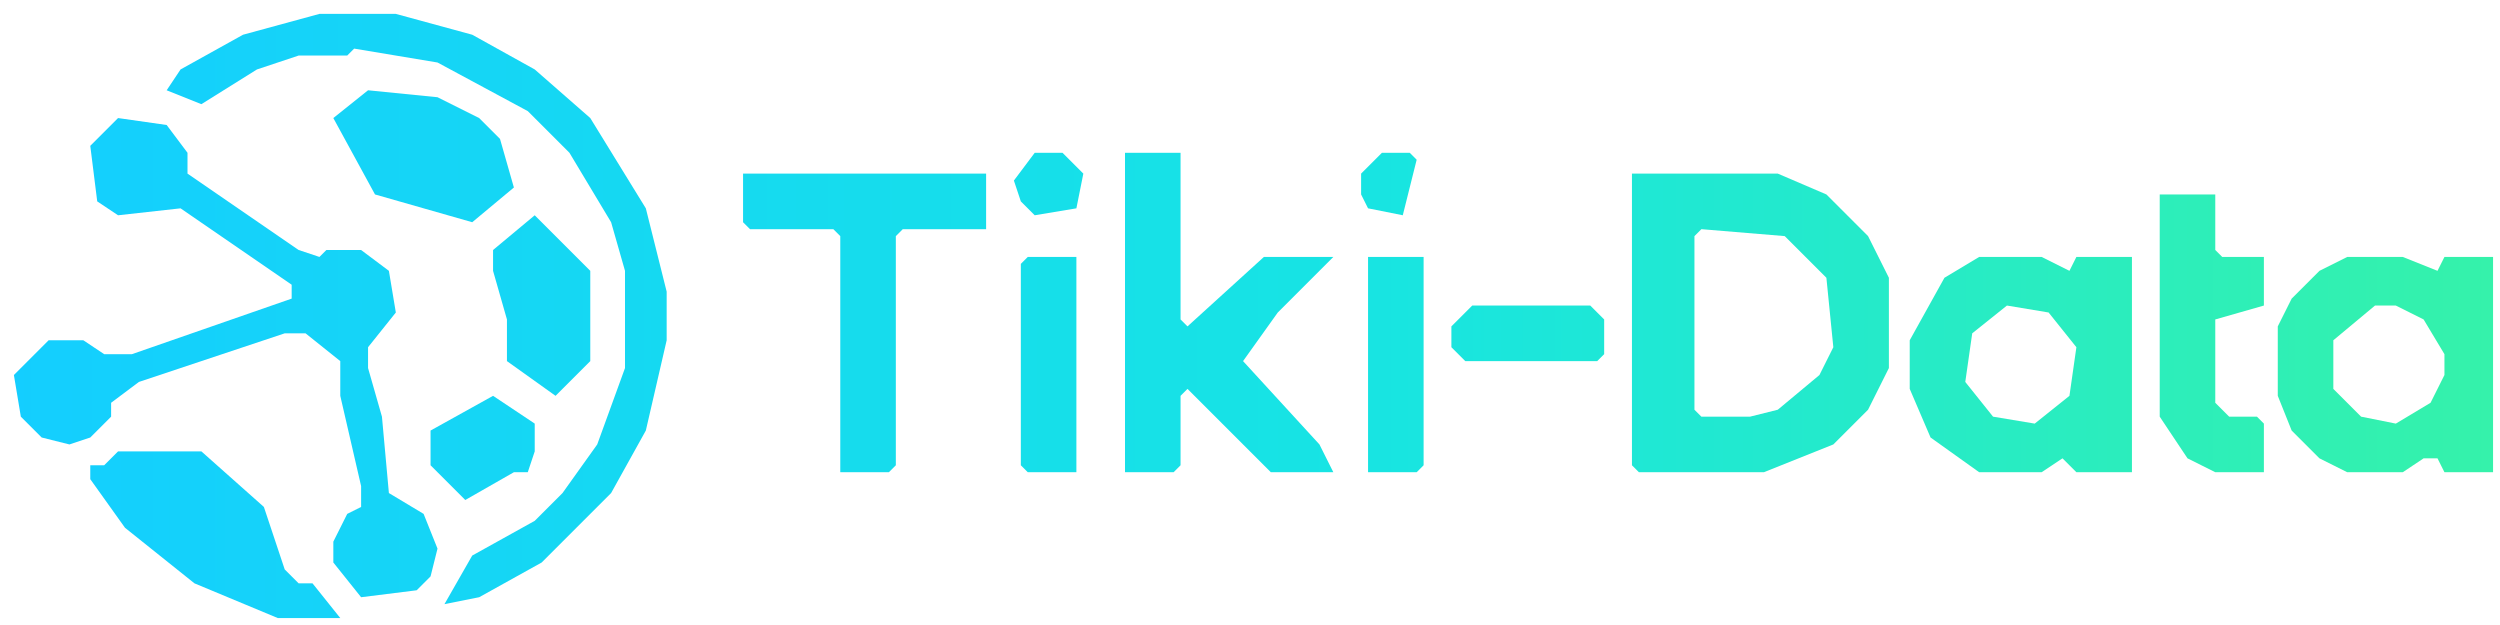
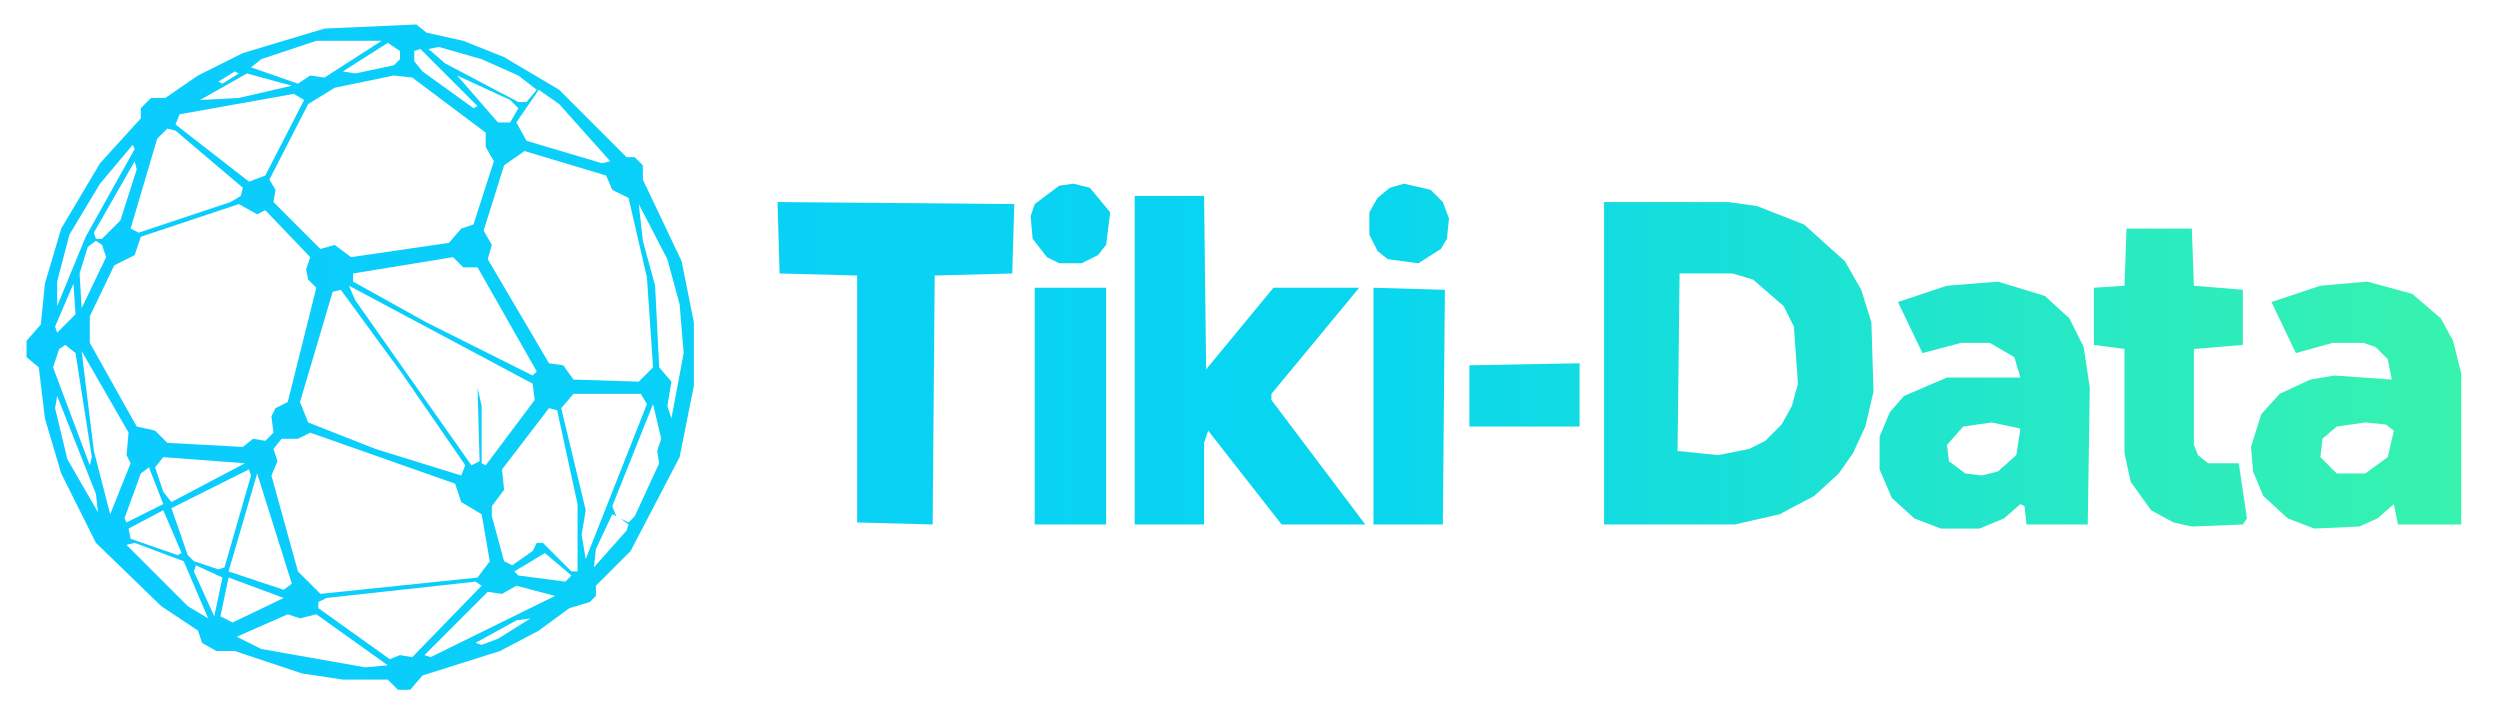
- <svg xmlns="http://www.w3.org/2000/svg" viewBox="0 0 360 90" aria-label="Tiki-Data">
+ <svg xmlns="http://www.w3.org/2000/svg" viewBox="0 0 1225 355" role="img" aria-label="Tiki-Data">
  <defs>
-     <linearGradient id="tiki-br" gradientUnits="userSpaceOnUse" x1="0" y1="0" x2="360" y2="0">
-       <stop stop-color="#14ceff" />
-       <stop offset=".54" stop-color="#17e4e3" />
-       <stop offset="1" stop-color="#35f2aa" />
+     <linearGradient id="td" x1="0" x2="1" y1="0" y2="0">
+       <stop stop-color="#0acbff" />
+       <stop offset=".55" stop-color="#08d6ef" />
+       <stop offset="1" stop-color="#37f3ae" />
    </linearGradient>
  </defs>
-   <path fill="url(#tiki-br)" fill-rule="evenodd" d="M71,57 L62,62 L62,67 L67,72 L74,68 L76,68 L77,65 L77,61Z M197,37 L197,68 L204,68 L205,67 L205,37Z M148,37 L147,38 L147,67 L148,68 L155,68 L155,37Z M77,31 L71,36 L71,39 L73,46 L73,52 L80,57 L85,52 L85,39Z M107,25 L107,32 L108,33 L120,33 L121,34 L121,68 L128,68 L129,67 L129,34 L130,33 L142,33 L142,25Z M199,22 L196,25 L196,28 L197,30 L202,31 L204,23 L203,22Z M162,22 L162,68 L169,68 L170,67 L170,57 L171,56 L183,68 L192,68 L190,64 L179,52 L184,45 L192,37 L182,37 L171,47 L170,46 L170,22Z M149,22 L146,26 L147,29 L149,31 L155,30 L156,25 L153,22Z M48,17 L54,28 L68,32 L74,27 L72,20 L69,17 L63,14 L53,13Z" />
-   <path fill="url(#tiki-br)" fill-rule="evenodd" d="M13,67 L13,69 L18,76 L28,84 L40,89 L49,89 L45,84 L43,84 L41,82 L38,73 L29,65 L17,65 L15,67Z M209,47 L209,50 L211,52 L230,52 L231,51 L231,46 L229,44 L212,44Z M334,39 L330,43 L328,47 L328,57 L330,62 L334,66 L338,68 L346,68 L349,66 L351,66 L352,68 L359,68 L359,37 L352,37 L351,39 L346,37 L338,37Z M342,44 L345,44 L349,46 L352,51 L352,54 L350,58 L345,61 L340,60 L336,56 L336,49Z M280,40 L275,49 L275,56 L278,63 L285,68 L294,68 L297,66 L299,68 L307,68 L307,37 L299,37 L298,39 L294,37 L285,37Z M289,44 L295,45 L299,50 L298,57 L293,61 L287,60 L283,55 L284,48Z M311,28 L311,60 L315,66 L319,68 L326,68 L326,61 L325,60 L321,60 L319,58 L319,46 L326,44 L326,37 L320,37 L319,36 L319,28Z M235,25 L235,67 L236,68 L254,68 L264,64 L269,59 L272,53 L272,40 L269,34 L263,28 L256,25Z M245,33 L257,34 L263,40 L264,50 L262,54 L256,59 L252,60 L245,60 L244,59 L244,34Z M17,17 L13,21 L14,29 L17,31 L26,30 L42,41 L42,43 L19,51 L15,51 L12,49 L7,49 L2,54 L3,60 L6,63 L10,64 L13,63 L16,60 L16,58 L20,55 L41,48 L44,48 L49,52 L49,57 L52,70 L52,73 L50,74 L48,78 L48,81 L52,86 L60,85 L62,83 L63,79 L61,74 L56,71 L55,60 L53,53 L53,50 L57,45 L56,39 L52,36 L47,36 L46,37 L43,36 L27,25 L27,22 L24,18Z M35,5 L26,10 L24,13 L29,15 L37,10 L43,8 L50,8 L51,7 L63,9 L76,16 L82,22 L88,32 L90,39 L90,53 L86,64 L81,71 L77,75 L68,80 L64,87 L69,86 L78,81 L88,71 L93,62 L96,49 L96,42 L93,30 L85,17 L77,10 L68,5 L57,2 L46,2Z" />
+   <path fill="url(#td)" fill-rule="evenodd" d="M260,303 244,313 236,316 233,315 253,304ZM116,312 141,301 147,303 155,301 190,326 179,327 128,318ZM272,292 211,322 208,321 239,290 246,291 253,287ZM236,287 202,322 196,321 191,323 156,298 156,295 160,293 233,285ZM108,302 112,283 139,293 114,305ZM96,277 109,283 105,302 95,280ZM252,280 267,271 280,282 277,285 254,282ZM62,267 66,266 90,275 102,303 92,297ZM63,259 80,250 89,271 87,272 64,264ZM126,232 143,286 139,289 112,280ZM122,230 123,233 110,278 107,279 95,275 92,272 84,249ZM73,229 80,247 62,256 61,254 69,232ZM76,229 80,224 120,227 84,246 80,241ZM134,220 138,215 146,215 152,212 223,237 226,246 236,252 240,275 234,283 157,291 146,280 133,233 136,226ZM1173,211 1170,224 1159,232 1145,232 1137,224 1138,215 1145,209 1159,207 1169,208ZM990,210 988,223 979,231 971,233 963,232 955,226 954,218 962,209 976,207ZM269,200 273,201 283,247 283,280 280,280 266,266 263,266 261,270 251,277 247,275 241,253 241,248 247,240 246,230ZM320,198 324,215 322,221 323,227 311,253 308,256 304,254 308,257 307,260 291,278 292,269 300,252 302,253 300,248ZM28,194 47,242 48,251 33,225 27,200ZM314,193 317,198 287,274 285,262 287,250 275,200 281,193ZM720,179 720,209 774,209 774,178ZM40,172 63,212 62,223 64,227 54,252 46,221ZM32,169 37,173 45,224 44,228 26,180 29,171ZM163,143 167,142 197,183 228,228 226,233 184,220 151,207 147,197ZM673,141 673,257 707,257 708,142ZM507,141 507,257 542,257 542,141ZM171,140 261,188 262,196 238,228 236,227 236,199 234,190 235,226 231,228 174,147ZM36,139 37,154 28,163 27,160ZM1113,148 1125,173 1143,168 1158,168 1164,170 1170,176 1172,186 1144,184 1132,186 1117,193 1108,203 1103,219 1104,231 1109,243 1121,254 1134,259 1156,258 1165,254 1173,247 1175,257 1206,257 1206,183 1202,167 1196,156 1182,144 1160,138 1137,140ZM930,148 942,173 961,168 975,168 987,175 990,185 954,185 933,194 926,202 921,214 921,230 927,244 938,254 951,259 970,259 982,254 990,247 992,248 993,257 1023,257 1024,190 1021,170 1014,156 1002,145 979,138 954,140ZM823,134 849,134 859,137 874,150 879,160 881,188 878,199 873,208 865,216 857,220 842,223 822,221ZM173,134 222,126 227,131 234,131 263,182 261,184 209,158 173,138ZM47,118 50,120 52,126 40,151 39,134 43,121ZM1042,112 1041,140 1026,141 1026,169 1041,171 1041,222 1044,236 1054,250 1065,256 1074,258 1099,257 1101,254 1097,227 1082,227 1077,223 1075,218 1075,171 1099,169 1099,142 1075,140 1074,112ZM313,100 327,127 333,149 335,173 329,205 327,199 329,187 323,180 321,140 315,118ZM130,103 152,126 150,132 151,137 155,141 141,197 135,200 133,204 134,212 130,216 124,215 119,219 82,217 76,211 67,209 44,168 44,155 56,130 66,125 69,116 117,100 126,105ZM786,99 786,257 850,257 872,252 889,243 901,232 908,222 914,209 918,192 917,158 912,142 904,128 884,110 861,101 847,99ZM381,99 382,134 420,135 420,256 457,257 458,135 496,134 497,100ZM556,96 556,257 590,257 590,217 592,211 628,257 669,257 623,196 623,193 666,141 624,141 591,181 590,96ZM688,90 681,92 675,97 671,104 671,115 675,123 680,127 695,129 706,122 709,117 710,107 707,99 701,93ZM519,91 507,100 505,106 506,117 513,126 519,129 530,129 538,125 542,120 544,104 534,92 526,90ZM66,79 67,83 59,108 50,117 47,117 46,114ZM257,74 297,86 300,93 308,97 317,136 320,180 313,187 281,186 276,179 269,178 239,127 241,120 237,113 247,81ZM65,71 66,73 42,116 28,150 28,138 34,115 49,90ZM119,92 118,96 113,99 68,114 64,112 77,68 82,63 86,64ZM149,49 130,86 122,89 86,61 88,56 144,46ZM253,60 264,44 274,51 299,79 295,80 258,69ZM238,65 238,72 242,79 232,110 226,112 220,119 172,126 164,120 157,122 134,99 135,93 132,88 151,51 164,43 193,37 202,38ZM224,37 250,49 254,53 250,60 244,60ZM143,42 117,48 98,49 121,36ZM117,36 109,41 107,40 115,35ZM203,25 206,24 234,52 232,53 207,35 203,30ZM210,24 215,23 236,29 254,37 263,44 258,50 254,50 218,31ZM196,25 196,29 193,32 174,36 168,35 190,21ZM187,20 159,38 152,37 146,41 123,33 128,29 155,20ZM159,14 119,26 97,37 81,48 74,48 69,53 69,58 49,80 30,112 22,139 20,159 13,167 13,175 19,180 22,205 30,232 47,266 79,297 97,309 99,315 106,319 115,319 148,330 168,333 190,333 195,338 201,338 207,331 245,319 264,309 279,298 289,295 292,292 292,287 309,270 333,224 340,189 340,158 334,128 315,88 315,81 311,77 307,77 274,44 247,28 227,20 209,16 204,12Z" />
</svg>
